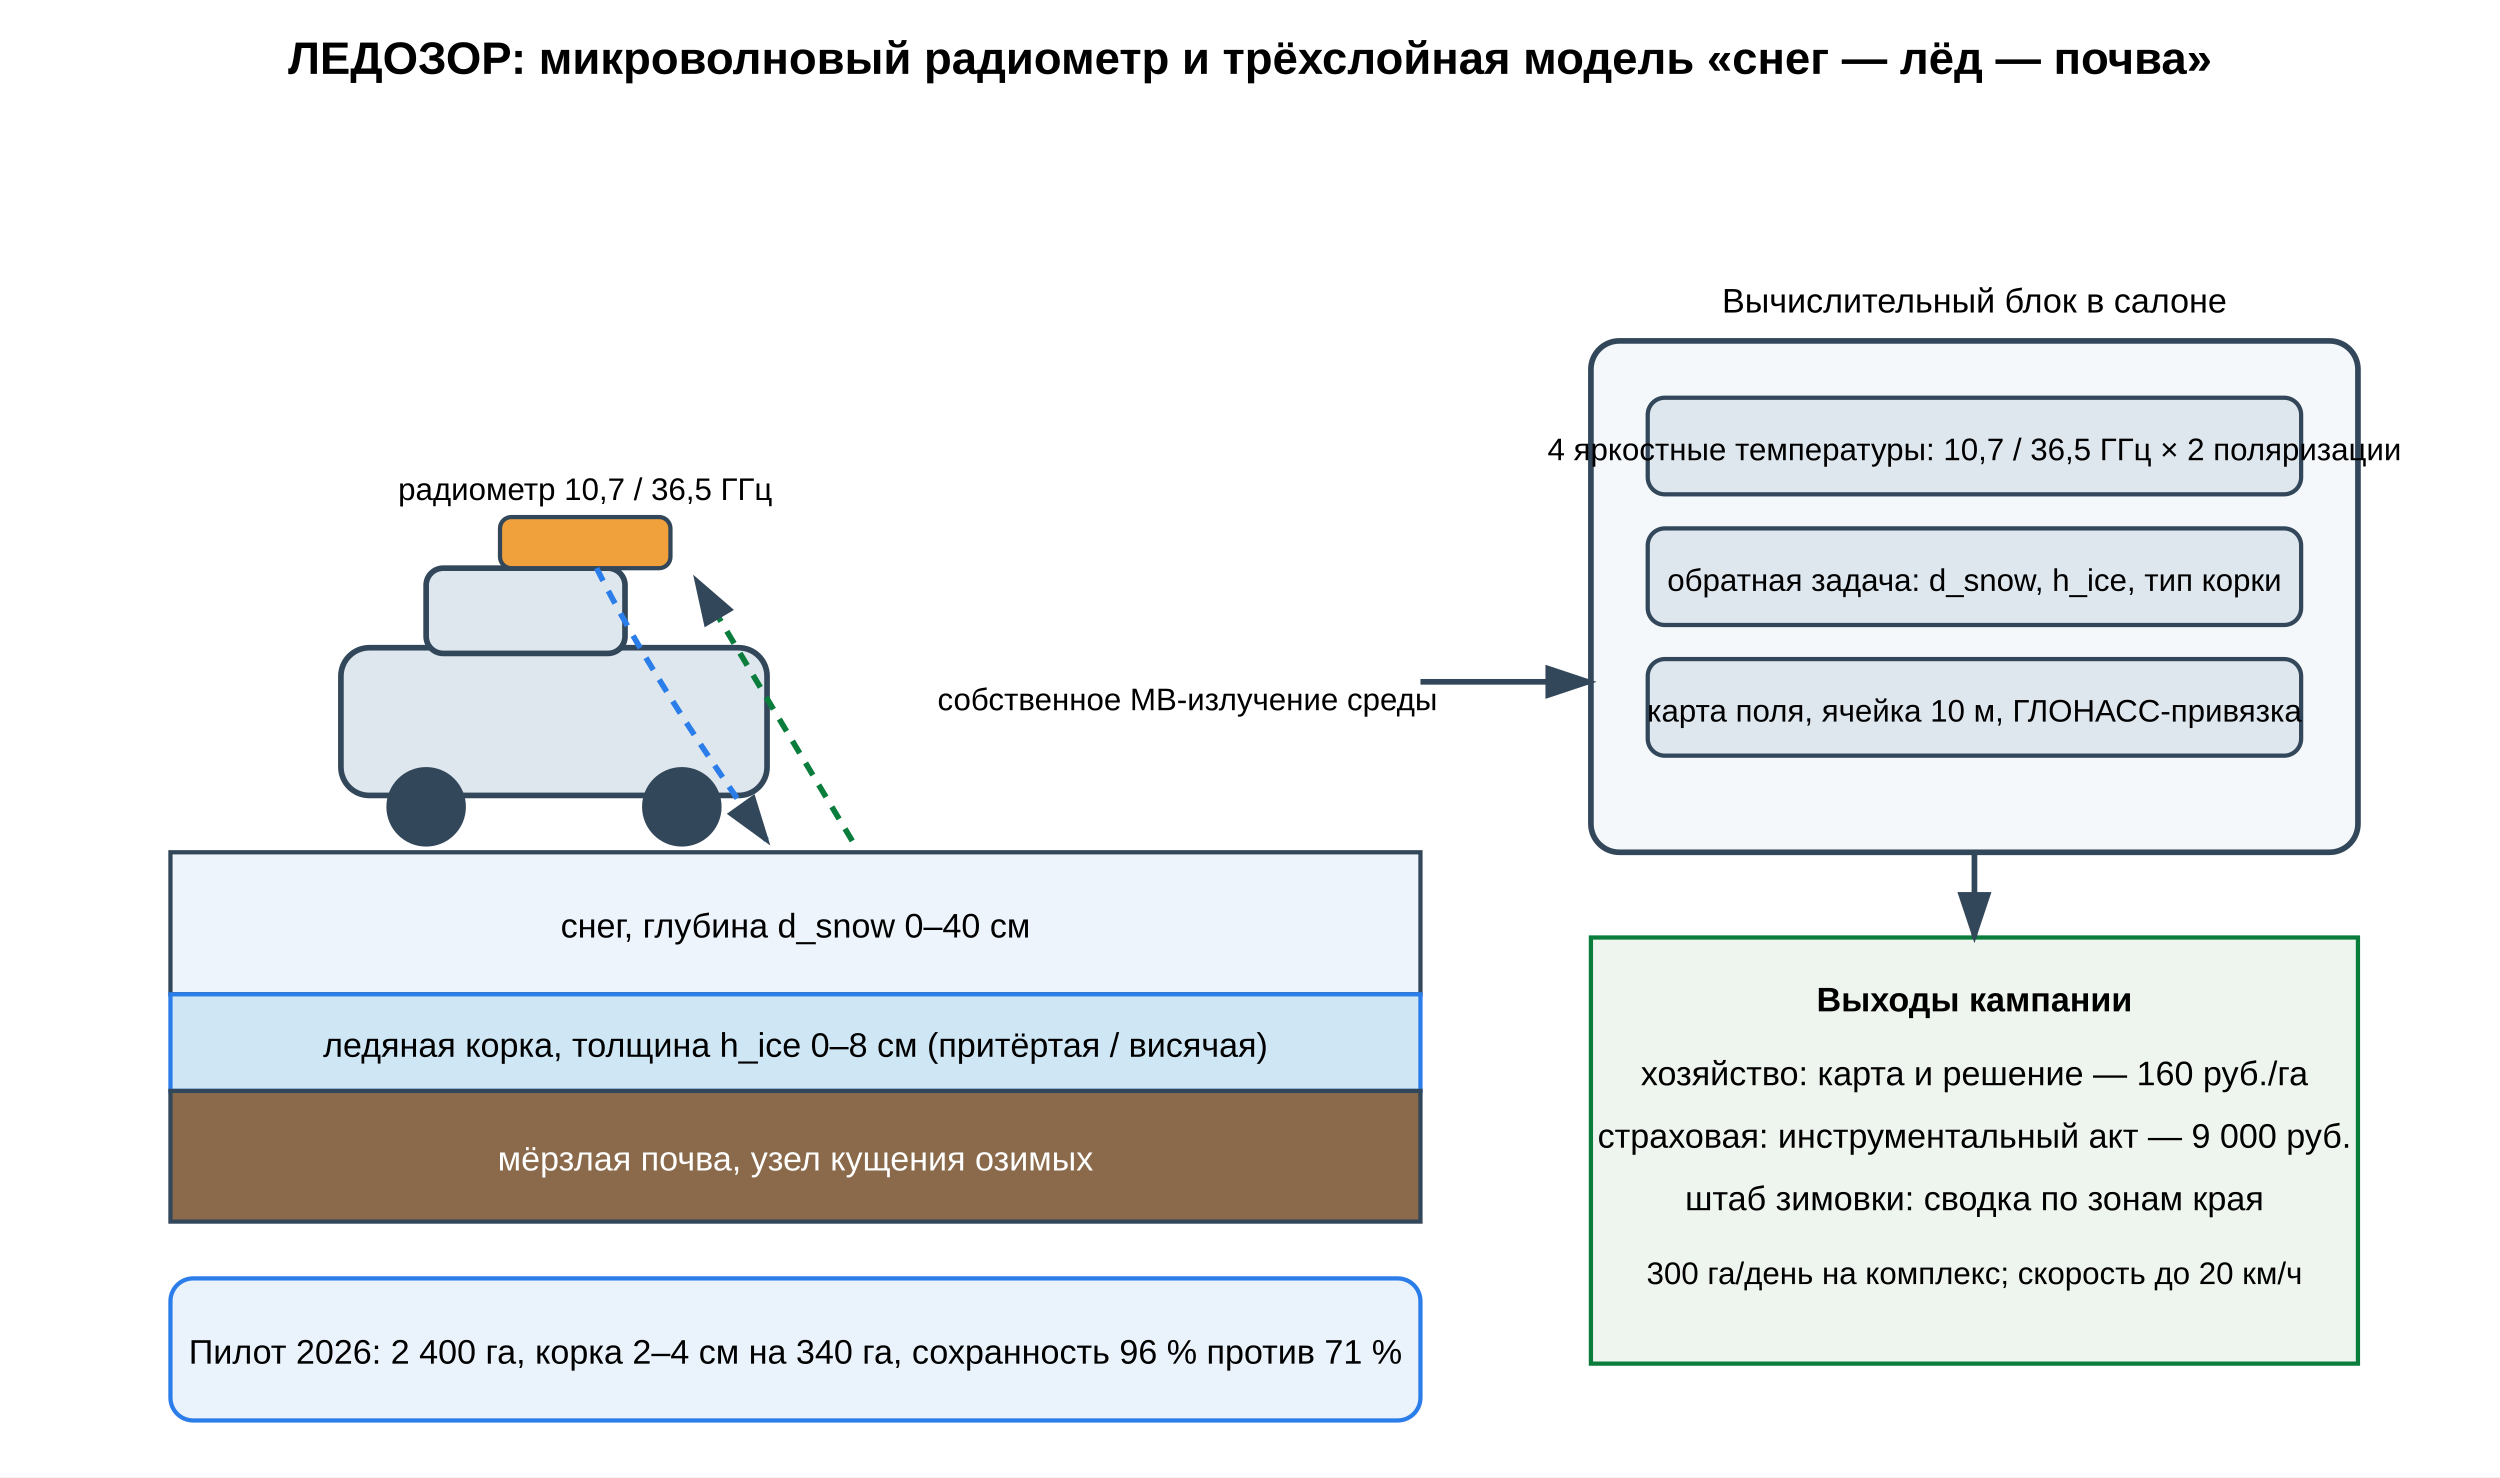
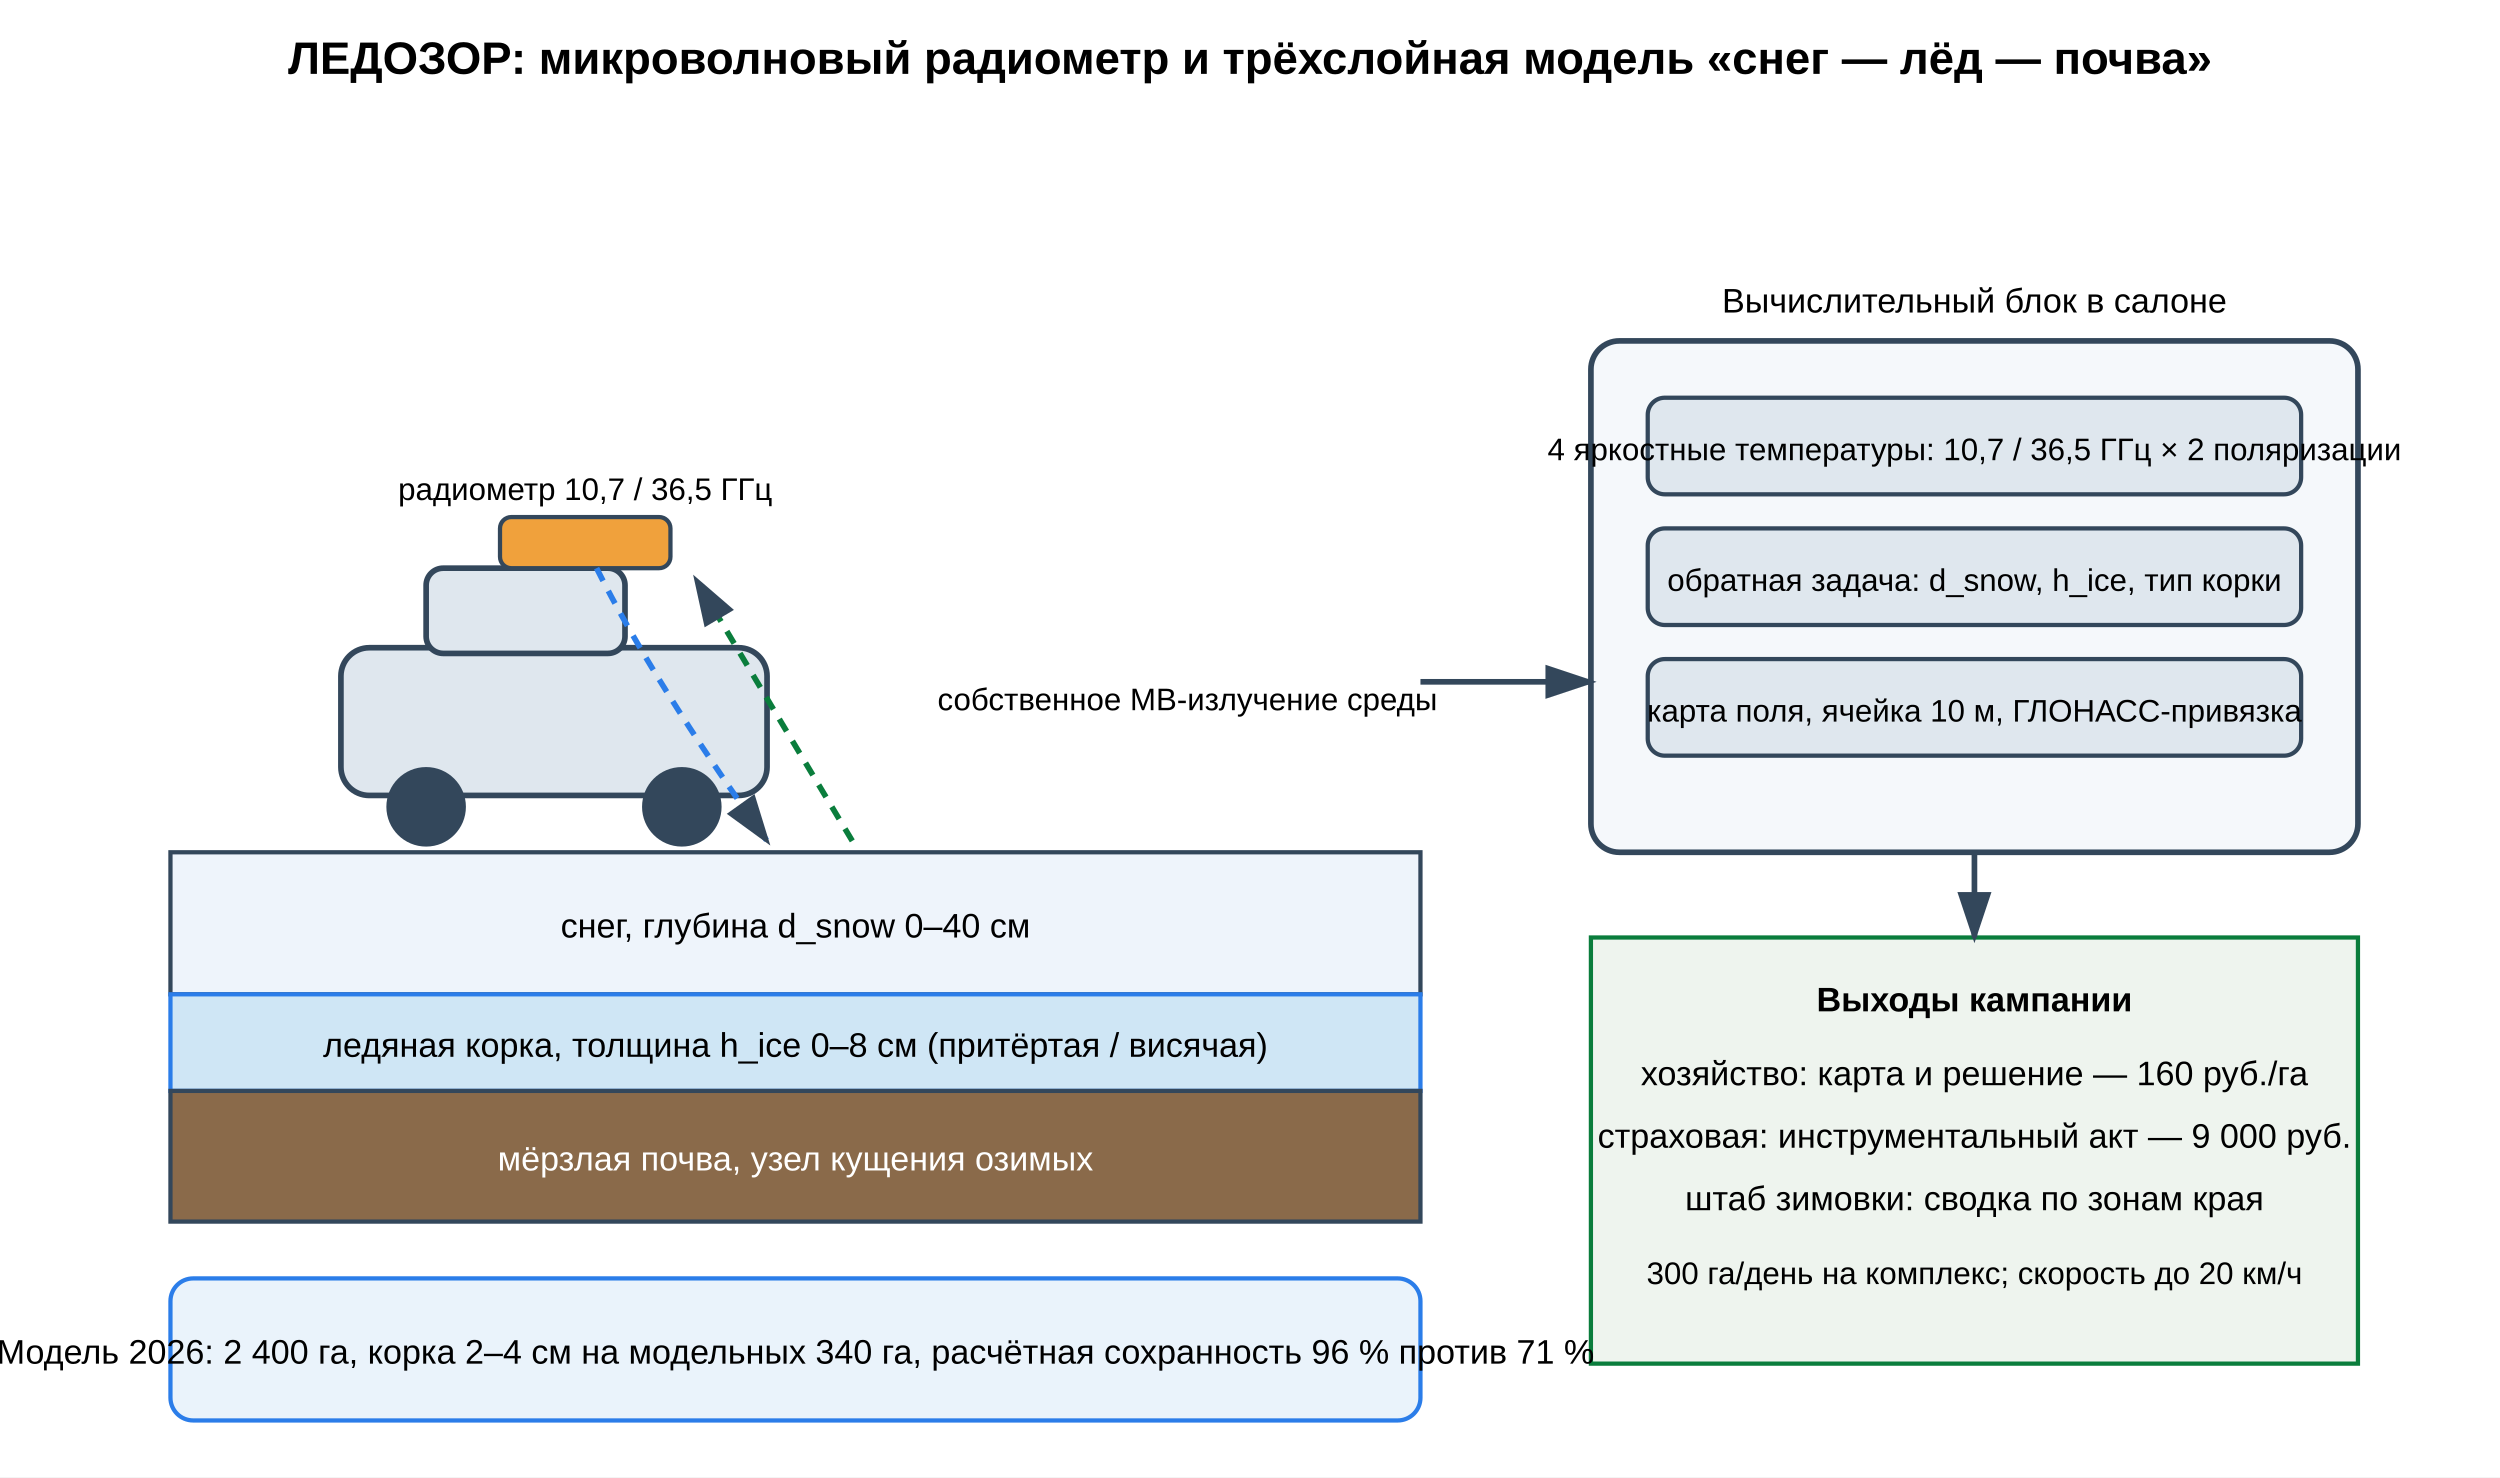
<svg xmlns="http://www.w3.org/2000/svg" width="880" height="520" viewBox="0 0 880 520" font-family="Arial" font-size="13">
  <rect width="880" height="520" fill="#ffffff" />
  <text x="440" y="26" text-anchor="middle" font-size="16" font-weight="bold">ЛЕДОЗОР: микроволновый радиометр и трёхслойная модель «снег — лёд — почва»</text>
  <rect x="60" y="300" width="440" height="50" fill="#eef4fb" stroke="#33475b" stroke-width="1.5" />
  <text x="280" y="330" text-anchor="middle" font-size="12">снег, глубина d_snow 0–40 см</text>
  <rect x="60" y="350" width="440" height="34" fill="#cfe6f5" stroke="#2b7de9" stroke-width="1.5" />
  <text x="280" y="372" text-anchor="middle" font-size="12">ледяная корка, толщина h_ice 0–8 см (притёртая / висячая)</text>
  <rect x="60" y="384" width="440" height="46" fill="#8a6a4a" stroke="#33475b" stroke-width="1.5" />
  <text x="280" y="412" text-anchor="middle" font-size="12" fill="#ffffff">мёрзлая почва, узел кущения озимых</text>
  <rect x="120" y="228" width="150" height="52" rx="10" fill="#dfe7ee" stroke="#33475b" stroke-width="2" />
  <rect x="150" y="200" width="70" height="30" rx="6" fill="#dfe7ee" stroke="#33475b" stroke-width="2" />
  <circle cx="150" cy="284" r="14" fill="#33475b" />
  <circle cx="240" cy="284" r="14" fill="#33475b" />
  <rect x="176" y="182" width="60" height="18" rx="4" fill="#f0a13c" stroke="#33475b" stroke-width="1.5" />
  <text x="206" y="176" text-anchor="middle" font-size="11">радиометр 10,7 / 36,5 ГГц</text>
  <path d="M 210 200 q 20 40 60 96" stroke="#2b7de9" stroke-width="2" fill="none" stroke-dasharray="5 4" marker-end="url(#m)" />
  <path d="M 300 296 q -30 -50 -55 -92" stroke="#0a7d3c" stroke-width="2" fill="none" stroke-dasharray="5 4" marker-end="url(#m)" />
  <text x="330" y="250" font-size="11">собственное МВ-излучение среды</text>
  <defs>
    <marker id="m" markerWidth="10" markerHeight="10" refX="8" refY="3" orient="auto">
      <path d="M0,0 L9,3 L0,6 z" fill="#33475b" />
    </marker>
  </defs>
  <rect x="560" y="120" width="270" height="180" rx="10" fill="#f5f8fb" stroke="#33475b" stroke-width="2" />
  <text x="695" y="110" text-anchor="middle" font-size="12">Вычислительный блок в салоне</text>
  <rect x="580" y="140" width="230" height="34" rx="6" fill="#dfe7ee" stroke="#33475b" stroke-width="1.5" />
  <text x="695" y="162" text-anchor="middle" font-size="11">4 яркостные температуры: 10,7 / 36,5 ГГц × 2 поляризации</text>
  <rect x="580" y="186" width="230" height="34" rx="6" fill="#dfe7ee" stroke="#33475b" stroke-width="1.5" />
  <text x="695" y="208" text-anchor="middle" font-size="11">обратная задача: d_snow, h_ice, тип корки</text>
  <rect x="580" y="232" width="230" height="34" rx="6" fill="#dfe7ee" stroke="#33475b" stroke-width="1.5" />
  <text x="695" y="254" text-anchor="middle" font-size="11">карта поля, ячейка 10 м, ГЛОНАСС-привязка</text>
  <path d="M 500 240 h 60" stroke="#33475b" stroke-width="2" marker-end="url(#m)" />
  <rect x="560" y="330" width="270" height="150" fill="#eef4ee" stroke="#0a7d3c" stroke-width="1.5" />
  <text x="695" y="356" text-anchor="middle" font-weight="bold" font-size="12">Выходы кампании</text>
  <text x="695" y="382" text-anchor="middle" font-size="12">хозяйство: карта и решение — 160 руб./га</text>
  <text x="695" y="404" text-anchor="middle" font-size="12">страховая: инструментальный акт — 9 000 руб.</text>
  <text x="695" y="426" text-anchor="middle" font-size="12">штаб зимовки: сводка по зонам края</text>
  <text x="695" y="452" text-anchor="middle" font-size="11">300 га/день на комплекс; скорость до 20 км/ч</text>
  <path d="M 695 300 v 30" stroke="#33475b" stroke-width="2" marker-end="url(#m)" />
  <rect x="60" y="450" width="440" height="50" rx="8" fill="#eaf3fb" stroke="#2b7de9" stroke-width="1.5" />
-   <text x="280" y="480" text-anchor="middle" font-size="12">Пилот 2026: 2 400 га, корка 2–4 см на 340 га, сохранность 96 % против 71 %</text>
+   <text x="280" y="480" text-anchor="middle" font-size="12">Модель 2026: 2 400 га, корка 2–4 см на модельных 340 га, расчётная сохранность 96 % против 71 %</text>
</svg>
